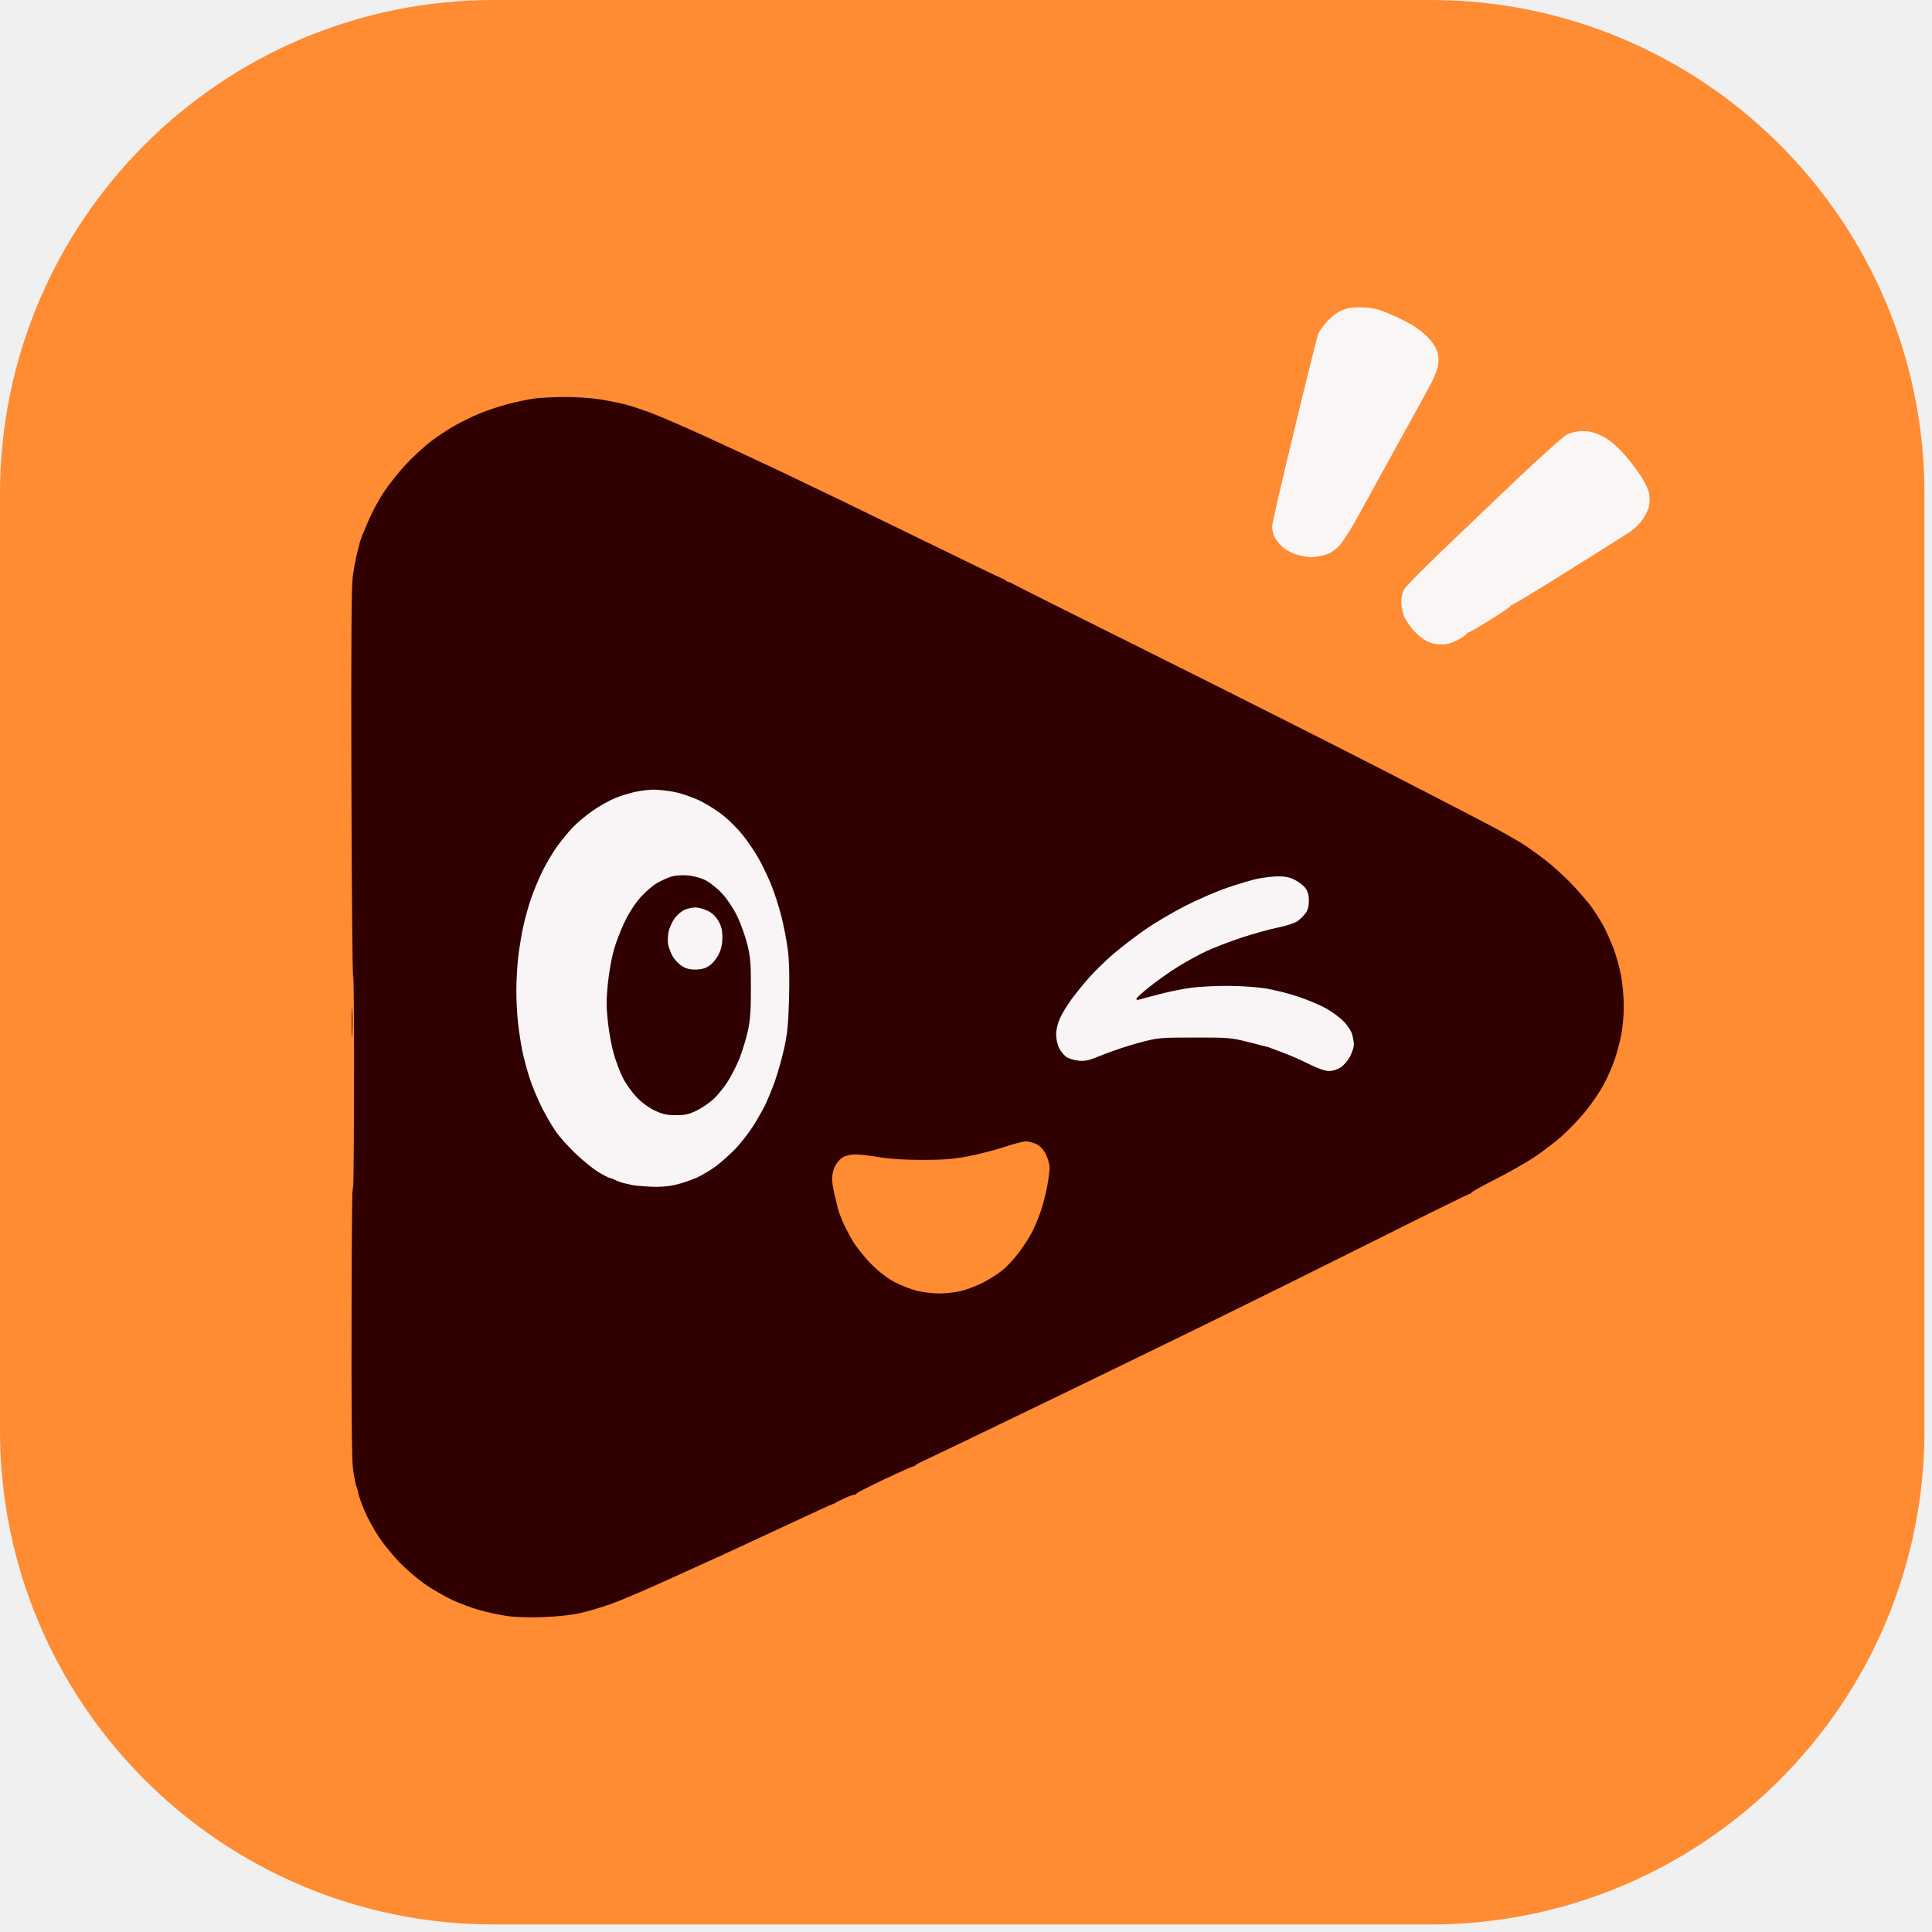
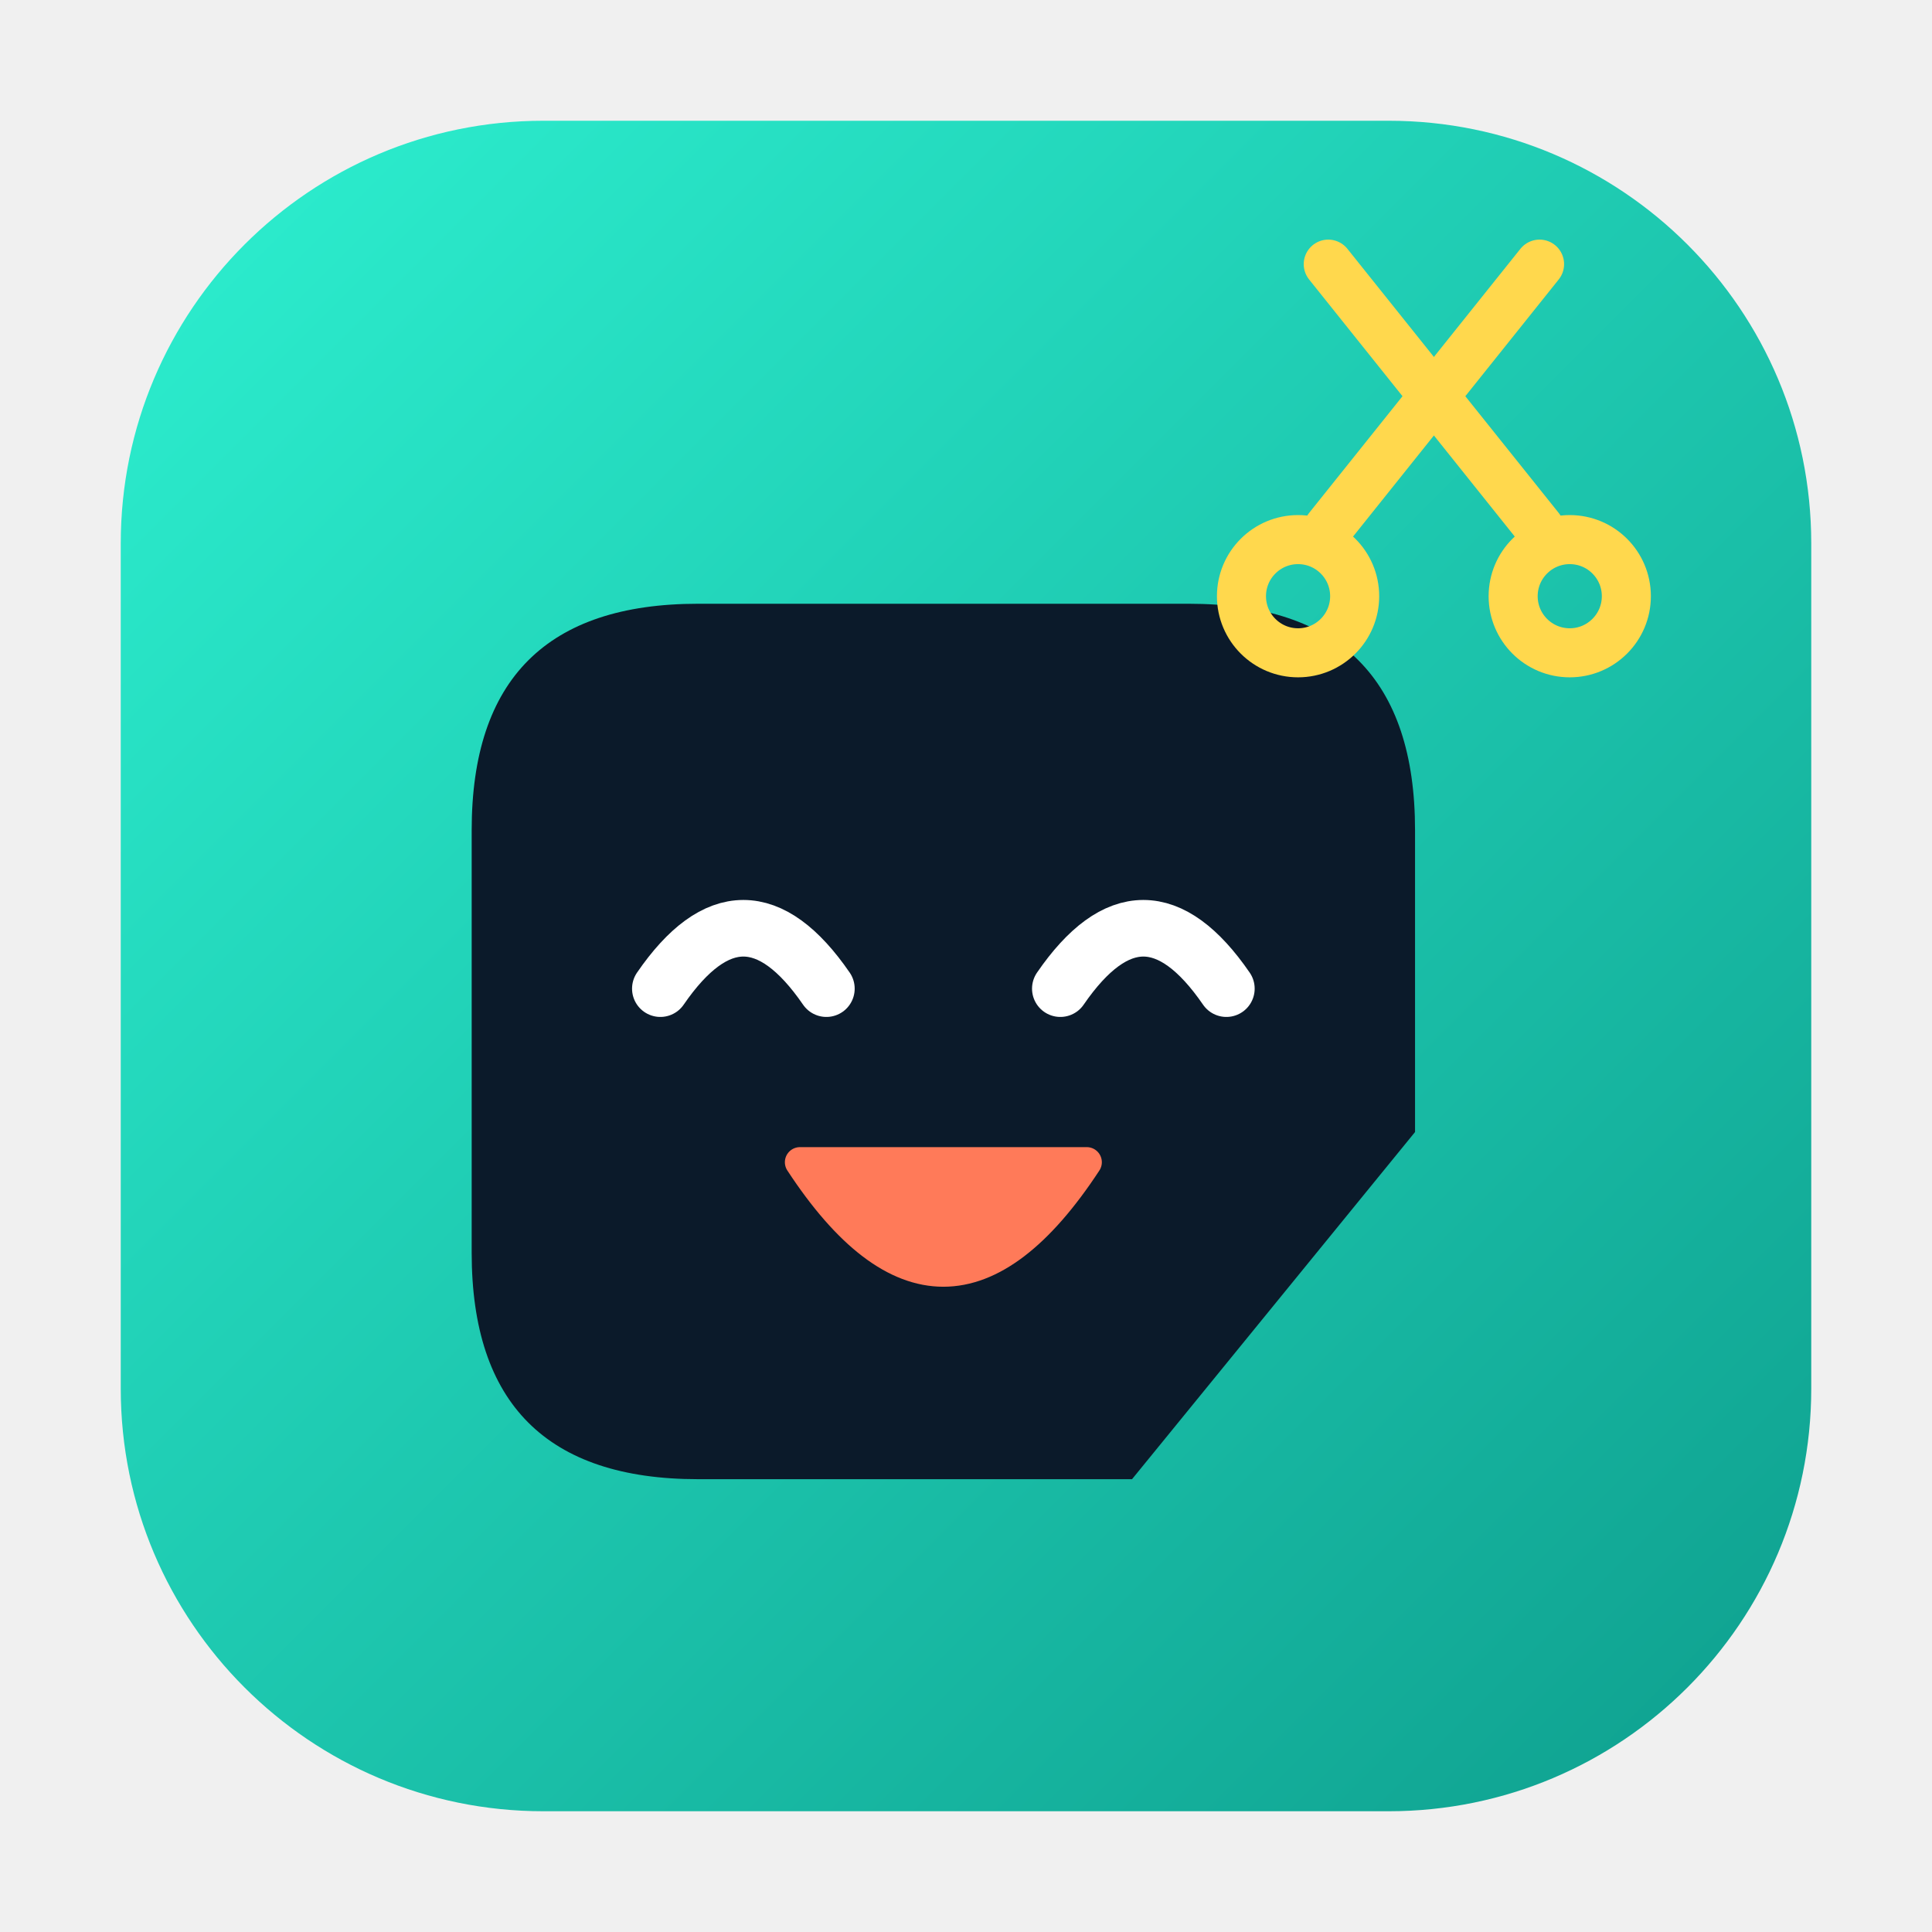
- <svg xmlns="http://www.w3.org/2000/svg" width="220" height="220" viewBox="0 0 220 220" fill="none">
-   <path d="M162.894 0H56.248C25.183 0 0 25.183 0 56.248V162.894C0 193.959 25.183 219.142 56.248 219.142H162.894C193.959 219.142 219.142 193.959 219.142 162.894V56.248C219.142 25.183 193.959 0 162.894 0Z" fill="#FF8B33" />
-   <path d="M57.863 46.005C58.838 45.756 60.136 45.478 60.751 45.391C61.365 45.301 62.917 45.219 64.197 45.208C65.514 45.195 67.294 45.31 68.295 45.473C69.269 45.629 70.567 45.888 71.182 46.047C71.797 46.205 73.095 46.632 74.069 46.995C75.043 47.356 77.726 48.514 80.03 49.565C82.336 50.614 86.568 52.585 89.437 53.943C92.305 55.302 99.011 58.546 104.339 61.153C109.666 63.759 114.109 65.906 114.211 65.924C114.313 65.945 114.44 66.016 114.49 66.083C114.541 66.152 114.707 66.236 114.856 66.269C115.005 66.305 115.215 66.4 115.321 66.481C115.427 66.562 122.556 70.135 131.162 74.419C139.768 78.705 151.713 84.725 157.706 87.802C163.698 90.876 169.484 93.876 170.559 94.465C171.633 95.055 172.977 95.832 173.539 96.192C174.102 96.552 175.234 97.37 176.054 98.009C176.873 98.648 178.175 99.831 178.947 100.64C179.716 101.447 180.694 102.57 181.117 103.133C181.539 103.696 182.184 104.702 182.549 105.369C182.914 106.036 183.467 107.271 183.778 108.117C184.09 108.963 184.47 110.389 184.624 111.285C184.779 112.181 184.905 113.67 184.905 114.592C184.905 115.515 184.781 116.94 184.628 117.76C184.475 118.58 184.134 119.879 183.872 120.648C183.611 121.416 183.043 122.703 182.612 123.508C182.18 124.313 181.241 125.694 180.524 126.574C179.807 127.455 178.55 128.759 177.73 129.473C176.911 130.187 175.486 131.264 174.564 131.865C173.641 132.467 171.714 133.557 170.279 134.284C168.845 135.013 167.629 135.687 167.578 135.784C167.528 135.881 167.422 135.952 167.345 135.944C167.269 135.935 162.448 138.309 156.635 141.219C150.821 144.13 141.915 148.542 136.843 151.024C131.771 153.506 122.802 157.862 116.912 160.706C111.02 163.551 105.758 166.078 105.216 166.322C104.674 166.566 104.234 166.808 104.238 166.858C104.242 166.909 104.141 166.961 104.013 166.972C103.884 166.983 102.398 167.647 100.706 168.444C99.015 169.242 97.59 169.974 97.54 170.069C97.489 170.166 97.363 170.233 97.26 170.218C97.158 170.203 96.655 170.384 96.142 170.621C95.63 170.855 95.168 171.09 95.118 171.142C95.068 171.194 94.941 171.25 94.839 171.267C94.736 171.284 92.557 172.279 89.996 173.479C87.434 174.677 83.871 176.33 82.079 177.15C80.285 177.968 77.143 179.395 75.094 180.319C73.045 181.243 70.573 182.287 69.599 182.639C68.624 182.991 67.075 183.453 66.153 183.664C65.089 183.908 63.522 184.083 61.868 184.143C60.264 184.202 58.651 184.15 57.677 184.008C56.805 183.882 55.382 183.571 54.511 183.317C53.639 183.062 52.298 182.563 51.53 182.205C50.761 181.849 49.462 181.111 48.643 180.567C47.823 180.023 46.493 178.916 45.689 178.109C44.884 177.302 43.749 175.927 43.166 175.057C42.583 174.187 41.827 172.802 41.488 171.983C41.149 171.163 40.849 170.324 40.823 170.119C40.797 169.914 40.691 169.536 40.588 169.281C40.484 169.024 40.307 168.101 40.195 167.231C40.058 166.162 40.004 160.206 40.033 148.877C40.056 139.654 40.119 133.574 40.175 135.368C40.229 137.161 40.292 132.445 40.315 124.887C40.335 117.33 40.29 111.145 40.214 111.145C40.138 111.145 40.048 101.272 40.015 89.205C39.974 73.655 40.017 66.802 40.166 65.68C40.281 64.808 40.507 63.593 40.665 62.978C40.823 62.364 40.974 61.777 40.998 61.674C41.023 61.572 41.108 61.32 41.186 61.115C41.267 60.91 41.637 60.029 42.012 59.159C42.384 58.287 43.163 56.861 43.74 55.991C44.318 55.119 45.448 53.703 46.251 52.844C47.054 51.985 48.339 50.807 49.109 50.228C49.876 49.648 51.092 48.847 51.809 48.445C52.527 48.042 53.784 47.431 54.604 47.088C55.423 46.743 56.889 46.257 57.863 46.005ZM40.119 117.76C40.084 118.477 40.056 117.85 40.056 116.363C40.056 114.876 40.084 114.291 40.119 115.058C40.154 115.828 40.154 117.043 40.119 117.76Z" fill-rule="evenodd" clip-rule="evenodd" fill="#310001" />
-   <path d="M152.397 35.536C152.704 35.376 153.207 35.18 153.515 35.098C153.822 35.016 154.66 34.979 155.377 35.012C156.372 35.059 157.058 35.234 158.265 35.752C159.134 36.125 160.297 36.702 160.846 37.034C161.396 37.366 162.174 37.973 162.579 38.383C162.985 38.793 163.445 39.464 163.603 39.874C163.793 40.364 163.855 40.906 163.784 41.458C163.722 41.918 163.367 42.883 162.99 43.6C162.614 44.318 160.867 47.504 159.108 50.681C157.348 53.858 155.292 57.588 154.539 58.973C153.76 60.402 152.842 61.812 152.41 62.241C151.898 62.752 151.365 63.066 150.767 63.219C150.281 63.344 149.61 63.445 149.277 63.447C148.943 63.448 148.232 63.322 147.694 63.167C147.155 63.012 146.408 62.614 146.034 62.28C145.659 61.947 145.24 61.403 145.103 61.069C144.965 60.735 144.853 60.232 144.855 59.951C144.855 59.67 145.989 54.743 147.373 49.004C148.757 43.265 149.99 38.318 150.113 38.01C150.236 37.703 150.674 37.086 151.087 36.639C151.501 36.192 152.09 35.694 152.397 35.536Z" fill="#FBF7F8" fill-opacity="0.99" />
-   <path d="M172.887 54.428C175.551 51.898 178.065 49.662 178.475 49.462C178.935 49.237 179.613 49.095 180.245 49.093C181.005 49.092 181.558 49.231 182.387 49.636C183.138 50.001 183.896 50.599 184.697 51.456C185.351 52.157 186.295 53.358 186.794 54.128C187.399 55.06 187.739 55.805 187.815 56.364C187.876 56.826 187.835 57.495 187.724 57.855C187.614 58.214 187.278 58.842 186.98 59.252C186.681 59.662 186.112 60.221 185.716 60.493C185.319 60.765 182.165 62.755 178.708 64.918C175.251 67.08 172.337 68.848 172.235 68.848C172.133 68.848 172.028 68.921 172.002 69.01C171.976 69.1 170.929 69.812 169.674 70.594C168.418 71.377 167.308 72.016 167.206 72.016C167.103 72.016 167.021 72.079 167.025 72.156C167.029 72.232 166.589 72.54 166.047 72.84C165.334 73.233 164.808 73.384 164.132 73.385C163.551 73.387 162.921 73.246 162.456 73.005C162.046 72.793 161.381 72.254 160.977 71.805C160.574 71.358 160.094 70.656 159.911 70.246C159.727 69.836 159.576 69.081 159.574 68.569C159.57 67.989 159.699 67.427 159.911 67.078C160.097 66.771 162.005 64.835 164.147 62.774C166.291 60.715 170.223 56.958 172.887 54.428Z" fill="#FBF7F8" fill-opacity="0.99" />
-   <path d="M110.206 131.678C111.385 131.454 113.229 130.981 114.304 130.625C115.379 130.269 116.512 129.974 116.819 129.971C117.126 129.969 117.67 130.112 118.03 130.291C118.458 130.505 118.825 130.904 119.099 131.456C119.328 131.918 119.518 132.589 119.52 132.946C119.524 133.304 119.399 134.269 119.246 135.089C119.093 135.909 118.769 137.167 118.525 137.884C118.283 138.602 117.853 139.651 117.57 140.213C117.288 140.778 116.607 141.846 116.053 142.589C115.502 143.333 114.61 144.285 114.071 144.708C113.533 145.129 112.527 145.759 111.836 146.105C111.145 146.452 110.055 146.86 109.415 147.013C108.774 147.164 107.664 147.288 106.946 147.29C106.229 147.29 105.099 147.156 104.432 146.992C103.765 146.826 102.634 146.388 101.917 146.019C101.055 145.572 100.14 144.872 99.212 143.944C98.443 143.172 97.473 141.956 97.055 141.238C96.64 140.521 96.124 139.515 95.908 139.002C95.694 138.49 95.472 137.862 95.414 137.605C95.358 137.349 95.185 136.636 95.032 136.021C94.878 135.406 94.749 134.588 94.749 134.204C94.747 133.82 94.893 133.196 95.072 132.818C95.25 132.44 95.649 131.979 95.956 131.793C96.286 131.596 96.878 131.458 97.4 131.456C97.886 131.456 99.103 131.596 100.101 131.765C101.284 131.968 102.988 132.076 104.991 132.078C107.371 132.08 108.548 131.989 110.206 131.678Z" fill="#FF8B33" />
-   <path d="M70.064 90.871C70.679 90.623 71.685 90.311 72.3 90.177C72.914 90.043 73.857 89.926 74.395 89.918C74.933 89.911 76.023 90.032 76.817 90.189C77.621 90.349 78.92 90.8 79.751 91.208C80.57 91.612 81.787 92.389 82.451 92.937C83.117 93.483 84.089 94.47 84.61 95.132C85.134 95.791 85.899 96.919 86.315 97.636C86.73 98.353 87.384 99.695 87.766 100.617C88.148 101.54 88.694 103.217 88.977 104.344C89.262 105.471 89.597 107.232 89.724 108.257C89.874 109.481 89.917 111.365 89.848 113.754C89.765 116.674 89.653 117.79 89.28 119.437C89.027 120.564 88.55 122.241 88.222 123.164C87.892 124.086 87.373 125.344 87.064 125.959C86.754 126.573 86.123 127.664 85.659 128.381C85.195 129.098 84.348 130.177 83.774 130.779C83.2 131.381 82.228 132.258 81.613 132.728C80.999 133.198 79.972 133.816 79.331 134.103C78.691 134.388 77.601 134.755 76.91 134.916C76.079 135.109 75.116 135.182 74.069 135.13C73.197 135.085 72.275 135.005 72.02 134.953C71.763 134.899 71.303 134.793 70.996 134.714C70.688 134.636 70.269 134.481 70.064 134.373C69.859 134.263 69.565 134.152 69.412 134.124C69.26 134.094 68.68 133.796 68.129 133.462C67.578 133.127 66.456 132.223 65.638 131.455C64.823 130.686 63.794 129.555 63.357 128.94C62.919 128.325 62.179 127.067 61.714 126.145C61.248 125.223 60.618 123.713 60.317 122.791C60.015 121.869 59.633 120.443 59.469 119.623C59.305 118.803 59.087 117.378 58.985 116.456C58.882 115.533 58.797 113.92 58.797 112.869C58.795 111.818 58.884 110.141 58.994 109.142C59.102 108.143 59.363 106.528 59.573 105.555C59.782 104.581 60.205 103.071 60.508 102.201C60.814 101.331 61.399 99.947 61.807 99.127C62.215 98.307 62.938 97.092 63.411 96.425C63.886 95.758 64.696 94.767 65.214 94.223C65.73 93.677 66.78 92.801 67.55 92.275C68.317 91.75 69.45 91.118 70.064 90.871Z" fill="#FBF7F8" fill-opacity="0.99" />
-   <path d="M139.73 101.093C140.96 100.672 142.51 100.209 143.177 100.068C143.843 99.926 144.89 99.801 145.505 99.792C146.321 99.781 146.846 99.889 147.45 100.196C147.904 100.427 148.45 100.854 148.66 101.143C148.923 101.503 149.044 101.955 149.044 102.574C149.044 103.2 148.925 103.64 148.655 104.005C148.441 104.294 148.021 104.7 147.723 104.909C147.425 105.117 146.427 105.438 145.505 105.624C144.583 105.811 142.739 106.321 141.407 106.761C140.075 107.201 138.272 107.89 137.402 108.296C136.532 108.701 135.064 109.502 134.142 110.076C133.22 110.651 131.775 111.671 130.929 112.345C130.083 113.018 129.392 113.651 129.392 113.754C129.392 113.856 129.539 113.89 129.718 113.828C129.897 113.767 130.966 113.48 132.093 113.191C133.22 112.9 134.856 112.574 135.726 112.463C136.595 112.353 138.441 112.263 139.824 112.263C141.206 112.265 143.134 112.394 144.108 112.552C145.082 112.709 146.759 113.133 147.833 113.493C148.908 113.853 150.333 114.453 151 114.827C151.667 115.2 152.567 115.867 153.002 116.307C153.457 116.767 153.872 117.406 153.979 117.807C154.081 118.19 154.167 118.714 154.167 118.971C154.169 119.226 153.98 119.813 153.749 120.274C153.518 120.734 153.034 121.302 152.676 121.537C152.283 121.794 151.747 121.96 151.326 121.958C150.886 121.954 150.056 121.666 149.091 121.181C148.245 120.758 147.01 120.208 146.343 119.962C145.676 119.718 145.008 119.463 144.853 119.4C144.698 119.335 144.531 119.271 144.48 119.258C144.43 119.243 143.424 118.986 142.245 118.686C140.191 118.162 139.935 118.14 136.005 118.146C131.989 118.151 131.862 118.162 129.672 118.749C128.442 119.079 126.598 119.692 125.574 120.113C123.981 120.767 123.577 120.862 122.78 120.777C122.267 120.723 121.64 120.518 121.383 120.324C121.127 120.128 120.77 119.681 120.591 119.331C120.412 118.979 120.265 118.293 120.265 117.807C120.265 117.276 120.442 116.53 120.705 115.943C120.947 115.405 121.546 114.421 122.038 113.754C122.53 113.087 123.456 111.956 124.095 111.238C124.734 110.521 125.943 109.347 126.779 108.63C127.617 107.912 129.199 106.696 130.294 105.928C131.389 105.158 133.457 103.929 134.889 103.194C136.324 102.46 138.501 101.514 139.73 101.093Z" fill="#FBF7F8" fill-opacity="0.99" />
-   <path d="M76.398 99.835C76.828 99.697 77.616 99.632 78.26 99.68C78.916 99.73 79.763 99.954 80.309 100.221C80.831 100.476 81.682 101.156 82.241 101.766C82.824 102.401 83.539 103.474 83.956 104.344C84.35 105.164 84.861 106.589 85.092 107.512C85.45 108.945 85.512 109.677 85.508 112.543C85.507 115.271 85.433 116.21 85.117 117.573C84.905 118.496 84.471 119.88 84.156 120.648C83.839 121.417 83.26 122.549 82.867 123.164C82.474 123.778 81.781 124.642 81.325 125.083C80.868 125.523 79.992 126.132 79.378 126.438C78.456 126.894 78.033 126.991 76.957 126.987C75.913 126.984 75.429 126.877 74.535 126.45C73.855 126.126 73.046 125.526 72.469 124.913C71.945 124.361 71.254 123.385 70.932 122.744C70.608 122.103 70.143 120.889 69.899 120.043C69.653 119.197 69.349 117.542 69.221 116.363C69.036 114.66 69.036 113.761 69.219 111.983C69.345 110.754 69.651 109.034 69.899 108.164C70.146 107.294 70.716 105.825 71.163 104.903C71.657 103.888 72.374 102.794 72.977 102.13C73.527 101.529 74.352 100.821 74.814 100.556C75.276 100.291 75.988 99.967 76.398 99.835ZM79.192 103.329C78.885 103.332 78.35 103.442 78.005 103.577C77.66 103.711 77.135 104.147 76.839 104.547C76.543 104.948 76.222 105.652 76.127 106.114C76.031 106.576 76.016 107.247 76.092 107.605C76.169 107.963 76.4 108.551 76.604 108.909C76.809 109.267 77.266 109.753 77.62 109.986C78.076 110.288 78.529 110.409 79.192 110.406C79.853 110.404 80.313 110.275 80.775 109.966C81.144 109.72 81.61 109.153 81.846 108.661C82.135 108.063 82.263 107.456 82.262 106.72C82.258 105.922 82.139 105.445 81.796 104.856C81.483 104.321 81.077 103.945 80.542 103.694C80.107 103.491 79.499 103.327 79.192 103.329Z" fill-rule="evenodd" clip-rule="evenodd" fill="#310001" />
+ <svg xmlns="http://www.w3.org/2000/svg" viewBox="0 0 512 512" width="512" height="512">
+   <defs>
+     <linearGradient id="bg" x1="0" y1="0" x2="1" y2="1">
+       <stop offset="0" stop-color="#2DF0D0" />
+       <stop offset="1" stop-color="#0E9F8E" />
+     </linearGradient>
+   </defs>
+   <rect x="32" y="32" width="448" height="448" rx="112" fill="url(#bg)" />
+   <path d="M185 160 H315 Q375 160 375 220 V300 L300 392 H185 Q125 392 125 332 V220 Q125 160 185 160 Z" fill="#0B1A2A" />
+   <path d="M175 262 q22 -32 44 0" fill="none" stroke="#fff" stroke-width="15" stroke-linecap="round" />
+   <path d="M281 262 q22 -32 44 0" fill="none" stroke="#fff" stroke-width="15" stroke-linecap="round" />
+   <path d="M212 308 Q250 366 288 308 Z" fill="#FF7A59" stroke="#FF7A59" stroke-width="8" stroke-linejoin="round" />
+   <g stroke="#FFD84D" stroke-width="13" stroke-linecap="round" fill="none">
+     <line x1="352" y1="70" x2="408" y2="140" />
+     <line x1="408" y1="70" x2="352" y2="140" />
+     <circle cx="344" cy="158" r="15" />
+     <circle cx="416" cy="158" r="15" />
+   </g>
</svg>
